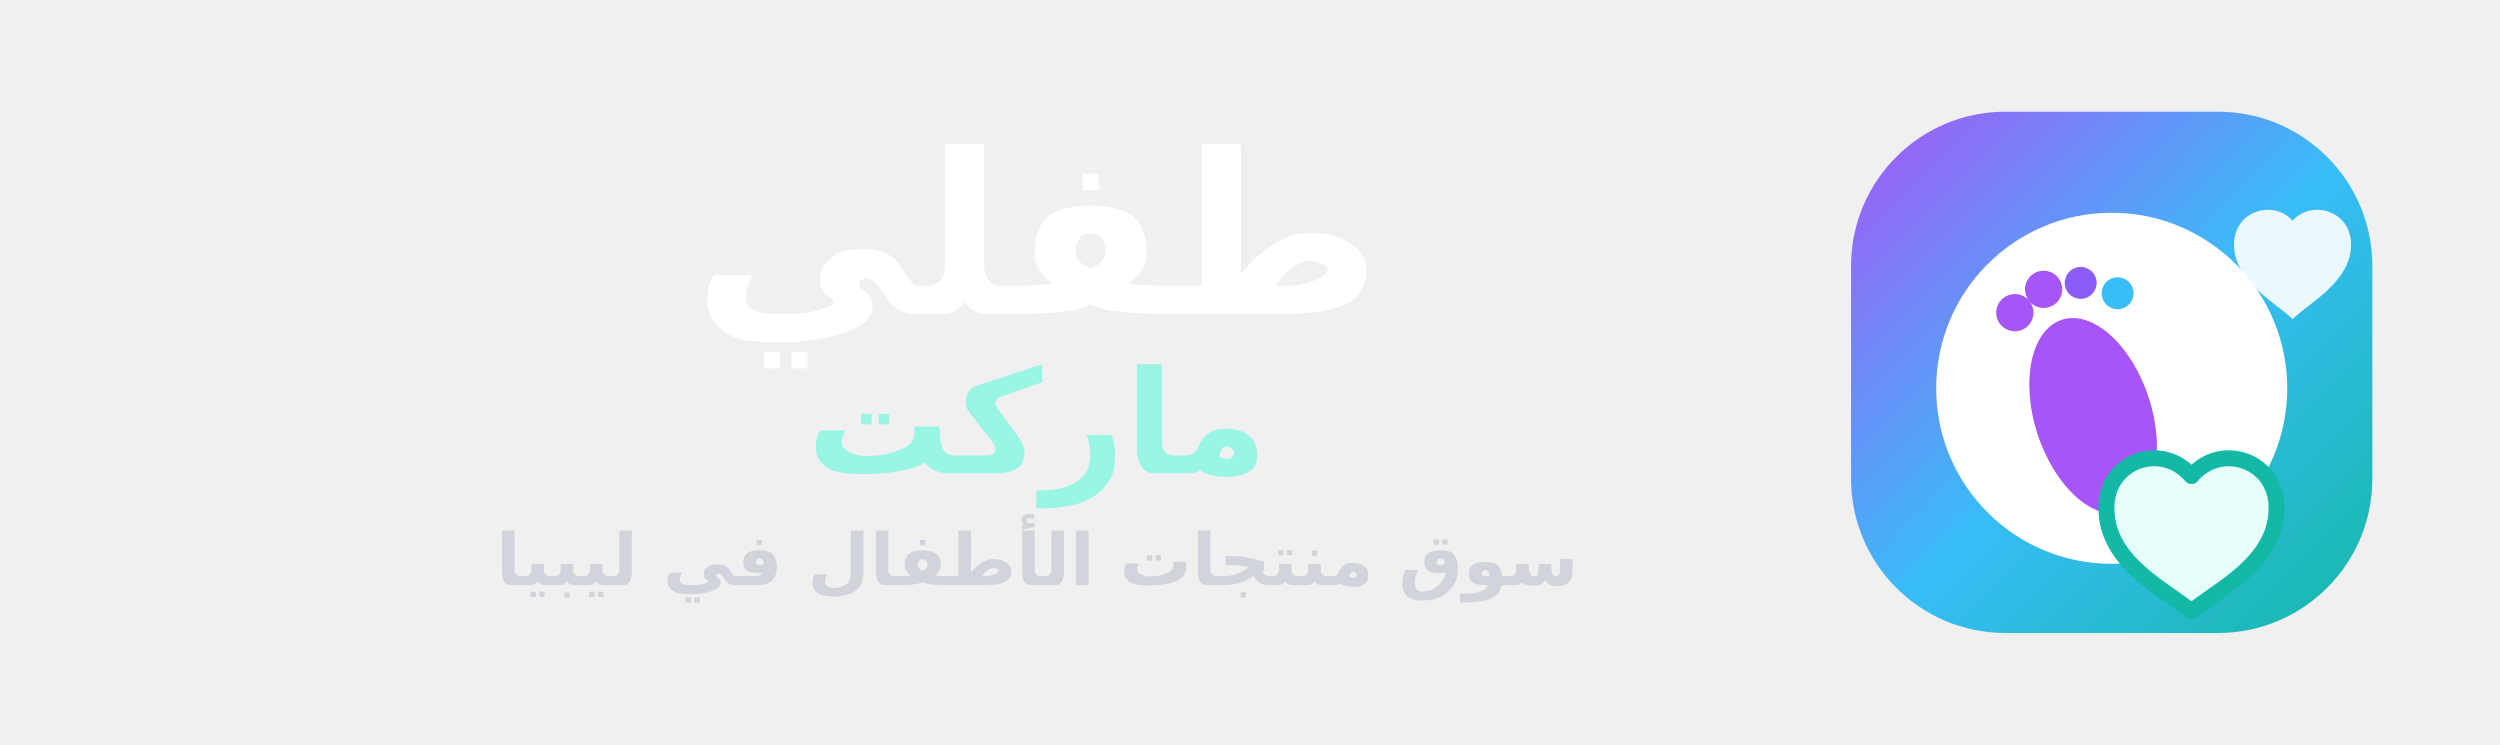
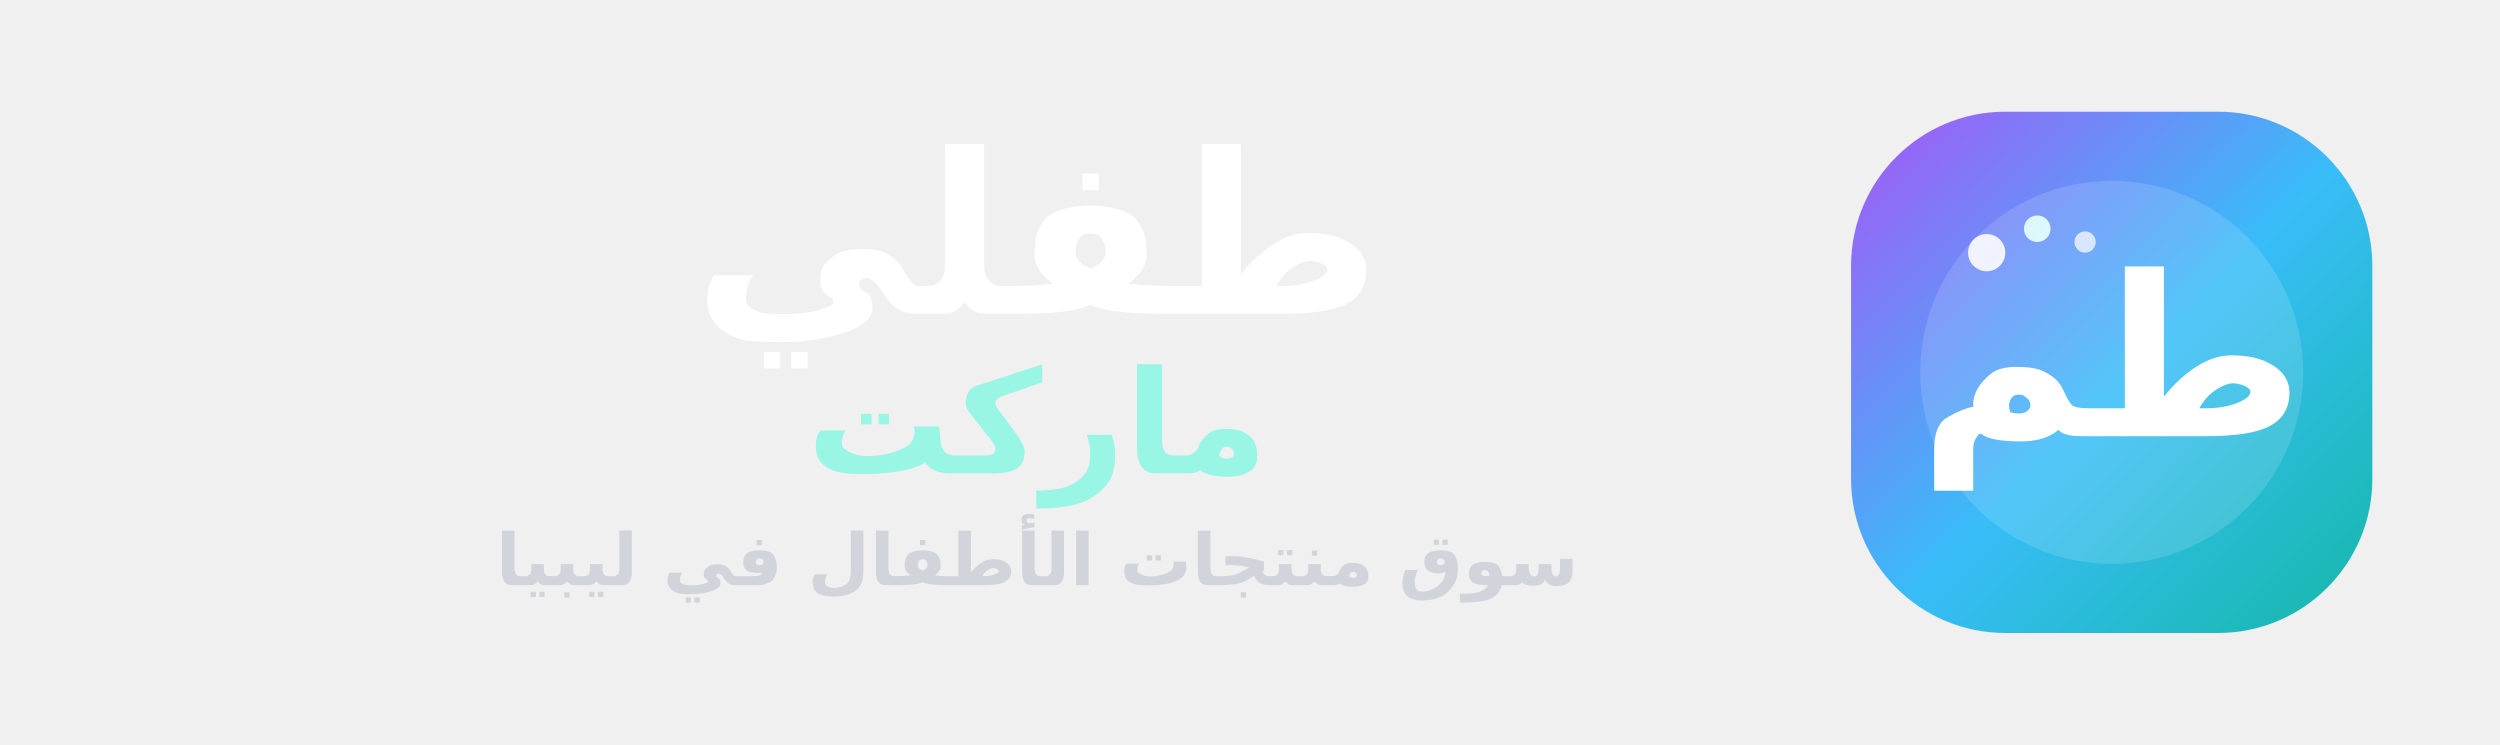
<svg xmlns="http://www.w3.org/2000/svg" width="940" height="280" viewBox="0 0 940 280" role="img" aria-labelledby="title desc">
  <defs>
-     <linearGradient id="bg" x1="692" y1="42" x2="892" y2="240" gradientUnits="userSpaceOnUse">
+     <linearGradient id="brandBg" x1="694" y1="43" x2="892" y2="239" gradientUnits="userSpaceOnUse">
      <stop offset="0" stop-color="#A855F7" />
      <stop offset="0.52" stop-color="#38BDF8" />
      <stop offset="1" stop-color="#14B8A6" />
    </linearGradient>
  </defs>
-   <rect x="696" y="42" width="196" height="196" rx="58" fill="url(#bg)" />
-   <path d="M862 83c7-8 22-4 22 9 0 14-16 22-22 28-6-6-22-14-22-28 0-13 15-17 22-9Z" fill="#fff" opacity="0.9" />
-   <circle cx="794" cy="146" r="66" fill="#FFFFFF" />
-   <g transform="rotate(-18 783 144)">
-     <ellipse cx="783" cy="157" rx="22" ry="38" fill="#A855F7" />
-     <circle cx="767" cy="111" r="7" fill="#A855F7" />
-     <circle cx="780" cy="106" r="7" fill="#A855F7" />
-     <circle cx="794" cy="108" r="6" fill="#8B5CF6" />
-     <circle cx="806" cy="116" r="6" fill="#38BDF8" />
-   </g>
-   <path d="M824 179c11-13 32-6 32 12 0 21-23 31-32 39-9-8-32-18-32-39 0-18 21-25 32-12Z" fill="#E6FFFB" stroke="#14B8A6" stroke-width="6" stroke-linejoin="round" />
+   <rect x="696" y="42" width="196" height="196" rx="58" fill="url(#brandBg)" />
+   <circle cx="794" cy="140" r="72" fill="#FFFFFF" opacity="0.14" />
+   <text x="794" y="164" text-anchor="middle" direction="rtl" unicode-bidi="plaintext" font-family="Cairo, 'Segoe UI', Tahoma, Arial, sans-serif" font-size="84" font-weight="900" fill="#FFFFFF">طم</text>
+   <circle cx="747" cy="95" r="7" fill="#FFFFFF" opacity="0.88" />
+   <circle cx="766" cy="86" r="5" fill="#E6FFFB" opacity="0.92" />
+   <circle cx="784" cy="91" r="4" fill="#FFFFFF" opacity="0.72" />
  <g direction="rtl" unicode-bidi="plaintext">
    <text x="390" y="118" text-anchor="middle" font-family="Cairo, 'Segoe UI', Tahoma, Arial, sans-serif" font-size="84" font-weight="900" fill="#FFFFFF">طفلي</text>
    <text x="390" y="178" text-anchor="middle" font-family="Cairo, 'Segoe UI', Tahoma, Arial, sans-serif" font-size="54" font-weight="900" fill="#99F6E4">ماركت</text>
    <text x="390" y="220" text-anchor="middle" font-family="Cairo, 'Segoe UI', Tahoma, Arial, sans-serif" font-size="27" font-weight="800" fill="#D1D5DB">سوق منتجات الأطفال في ليبيا</text>
  </g>
</svg>
